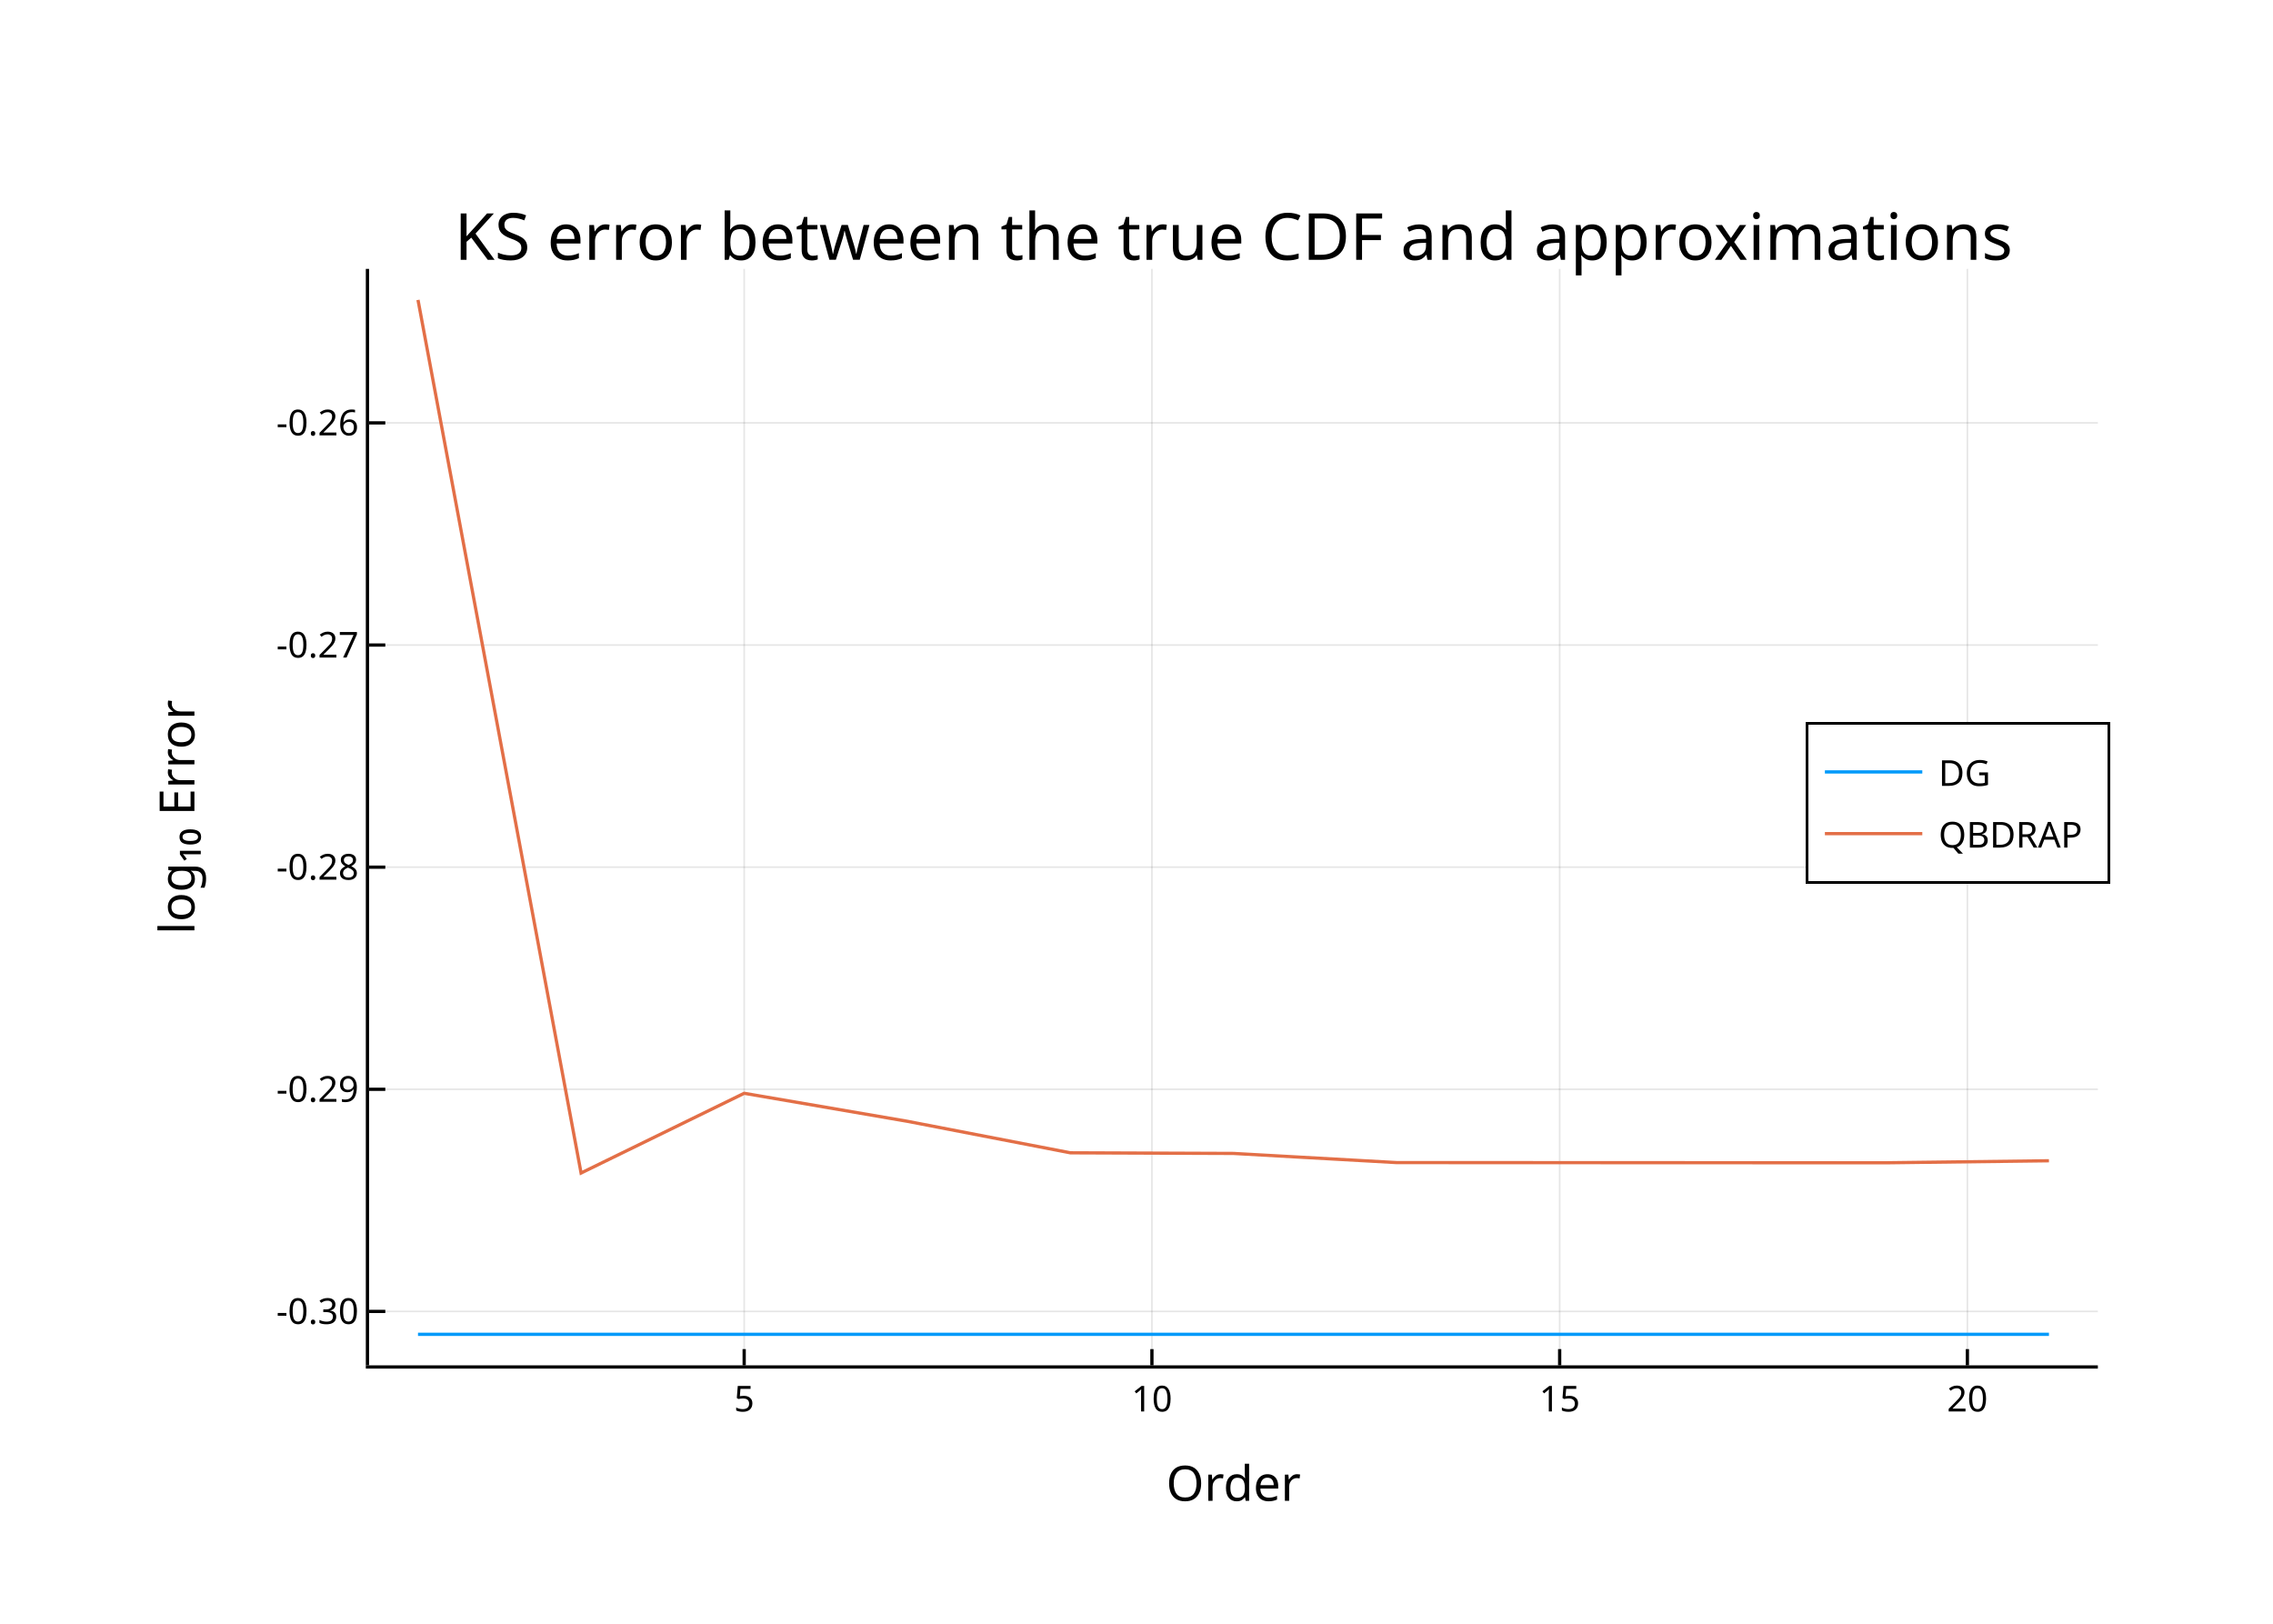
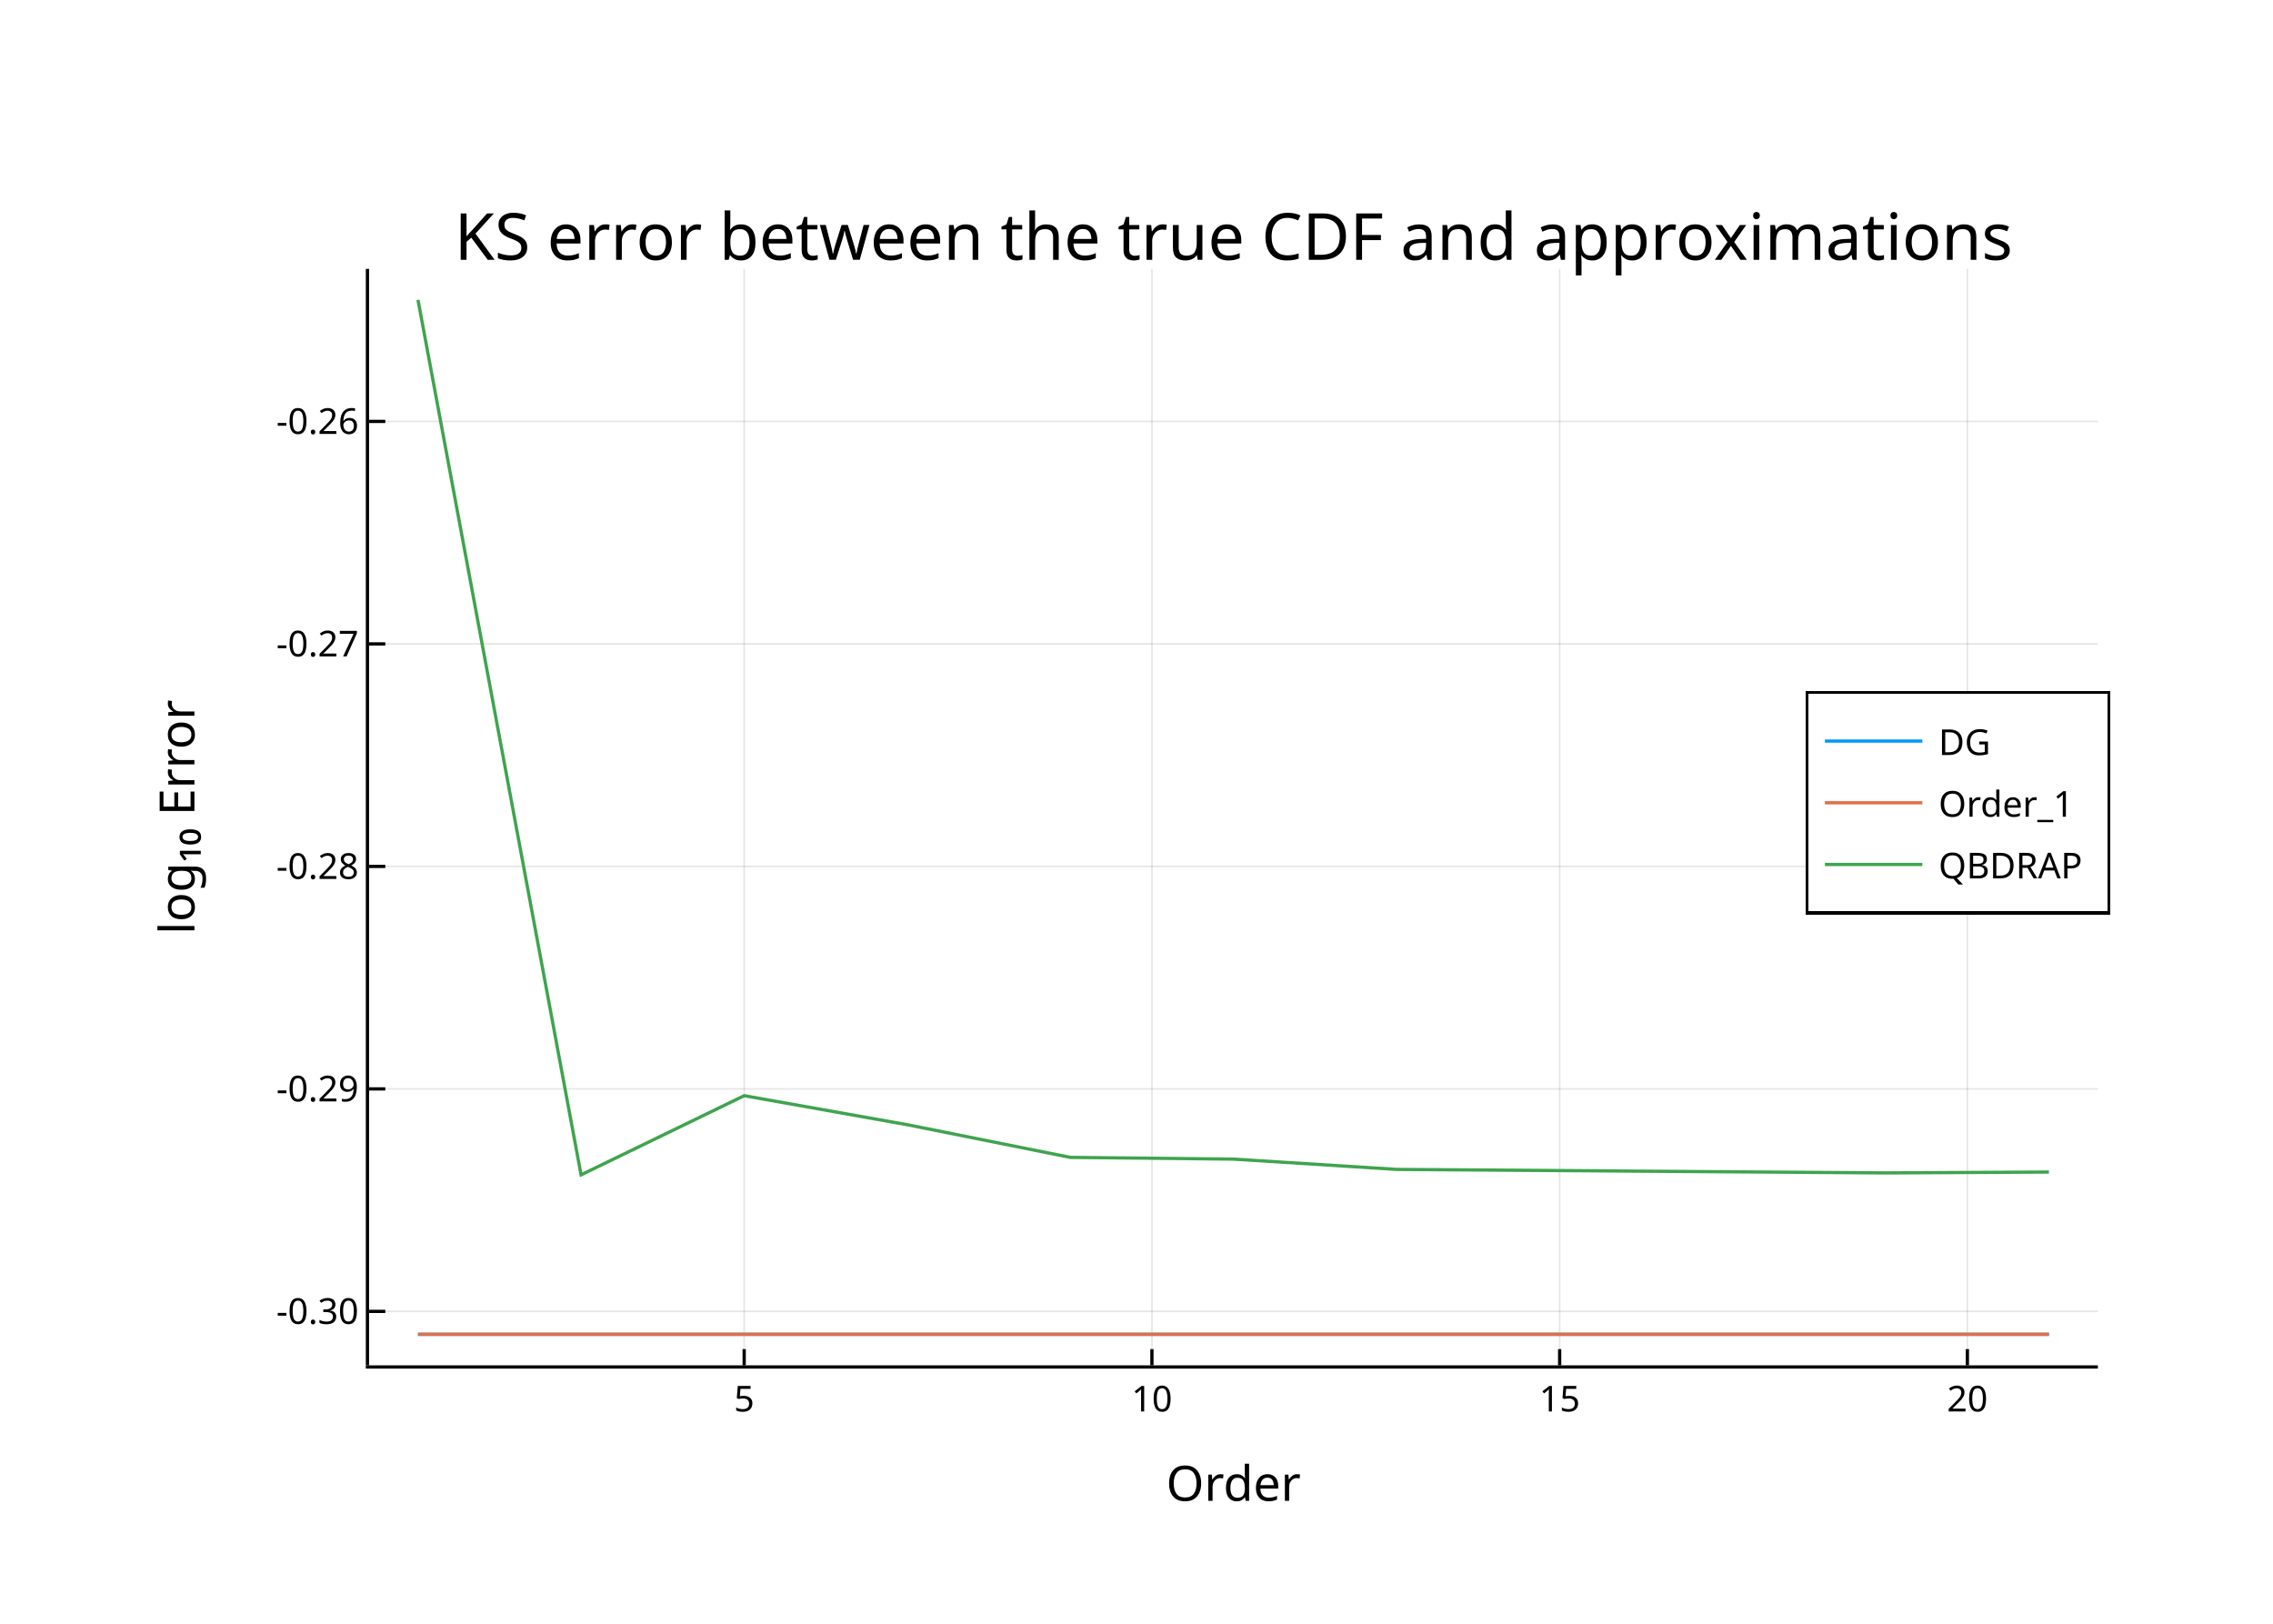
<svg xmlns="http://www.w3.org/2000/svg" class="main-svg" width="700" height="500" style="" viewBox="0 0 700 500">
  <rect x="0" y="0" width="700" height="500" style="fill: rgb(255, 255, 255); fill-opacity: 1;" />
-   <defs id="defs-a79e8a">
+   <defs id="defs-a8aeb5">
    <g class="clips">
-       <clipPath id="clipa79e8axyplot" class="plotclip">
+       <clipPath id="clipa8aeb5xyplot" class="plotclip">
        <rect width="532.404" height="337.635" />
      </clipPath>
-       <clipPath class="axesclip" id="clipa79e8ax">
+       <clipPath class="axesclip" id="clipa8aeb5x">
        <rect x="113.659" y="0" width="532.404" height="500" />
      </clipPath>
-       <clipPath class="axesclip" id="clipa79e8ay">
+       <clipPath class="axesclip" id="clipa8aeb5y">
        <rect x="0" y="82.797" width="700" height="337.635" />
      </clipPath>
-       <clipPath class="axesclip" id="clipa79e8axy">
+       <clipPath class="axesclip" id="clipa8aeb5xy">
        <rect x="113.659" y="82.797" width="532.404" height="337.635" />
      </clipPath>
    </g>
    <g class="gradients" />
  </defs>
  <g class="bglayer" />
  <g class="layer-below">
    <g class="imagelayer" />
    <g class="shapelayer" />
  </g>
  <g class="cartesianlayer">
    <g class="subplot xy">
      <g class="layer-subplot">
        <g class="shapelayer" />
        <g class="imagelayer" />
      </g>
      <g class="gridlayer">
        <g class="x">
          <path class="xgrid crisp" transform="translate(229.1792,0)" d="M0,82.797v337.635" style="stroke: rgb(0, 0, 0); stroke-opacity: 0.1; stroke-width: 0.5px;" />
          <path class="xgrid crisp" transform="translate(354.7492,0)" d="M0,82.797v337.635" style="stroke: rgb(0, 0, 0); stroke-opacity: 0.1; stroke-width: 0.5px;" />
          <path class="xgrid crisp" transform="translate(480.3192,0)" d="M0,82.797v337.635" style="stroke: rgb(0, 0, 0); stroke-opacity: 0.1; stroke-width: 0.5px;" />
          <path class="xgrid crisp" transform="translate(605.8792,0)" d="M0,82.797v337.635" style="stroke: rgb(0, 0, 0); stroke-opacity: 0.1; stroke-width: 0.5px;" />
        </g>
        <g class="y">
-           <path class="ygrid crisp" transform="translate(0,403.8269)" d="M113.659,0h532.404" style="stroke: rgb(0, 0, 0); stroke-opacity: 0.1; stroke-width: 0.5px;" />
-           <path class="ygrid crisp" transform="translate(0,335.4269)" d="M113.659,0h532.404" style="stroke: rgb(0, 0, 0); stroke-opacity: 0.1; stroke-width: 0.5px;" />
-           <path class="ygrid crisp" transform="translate(0,267.0269)" d="M113.659,0h532.404" style="stroke: rgb(0, 0, 0); stroke-opacity: 0.1; stroke-width: 0.5px;" />
-           <path class="ygrid crisp" transform="translate(0,198.6269)" d="M113.659,0h532.404" style="stroke: rgb(0, 0, 0); stroke-opacity: 0.1; stroke-width: 0.5px;" />
-           <path class="ygrid crisp" transform="translate(0,130.2169)" d="M113.659,0h532.404" style="stroke: rgb(0, 0, 0); stroke-opacity: 0.1; stroke-width: 0.5px;" />
+           <path class="ygrid crisp" transform="translate(0,403.8169)" d="M113.659,0h532.404" style="stroke: rgb(0, 0, 0); stroke-opacity: 0.1; stroke-width: 0.5px;" />
+           <path class="ygrid crisp" transform="translate(0,335.3069)" d="M113.659,0h532.404" style="stroke: rgb(0, 0, 0); stroke-opacity: 0.1; stroke-width: 0.5px;" />
+           <path class="ygrid crisp" transform="translate(0,266.7969)" d="M113.659,0h532.404" style="stroke: rgb(0, 0, 0); stroke-opacity: 0.1; stroke-width: 0.5px;" />
+           <path class="ygrid crisp" transform="translate(0,198.2769)" d="M113.659,0h532.404" style="stroke: rgb(0, 0, 0); stroke-opacity: 0.1; stroke-width: 0.5px;" />
+           <path class="ygrid crisp" transform="translate(0,129.7669)" d="M113.659,0h532.404" style="stroke: rgb(0, 0, 0); stroke-opacity: 0.1; stroke-width: 0.5px;" />
        </g>
      </g>
      <g class="zerolinelayer" />
      <path class="xlines-below" />
      <path class="ylines-below" />
      <g class="overlines-below" />
      <g class="xaxislayer-below" />
      <g class="yaxislayer-below" />
      <g class="overaxes-below" />
-       <g class="plot" transform="translate(113.6592,82.79692)" clip-path="url('#clipa79e8axyplot')">
+       <g class="plot" transform="translate(113.6592,82.79692)" clip-path="url('#clipa8aeb5xyplot')">
        <g class="scatterlayer mlayer">
-           <g class="trace scatter trace706e76" style="stroke-miterlimit: 2; opacity: 1;">
+           <g class="trace scatter trace6e9b1f" style="stroke-miterlimit: 2; opacity: 1;">
            <g class="fills" />
            <g class="errorbars" />
            <g class="lines">
              <path class="js-line" d="M15.07,328.08L517.34,328.08" style="vector-effect: non-scaling-stroke; fill: none; stroke: rgb(0, 154, 250); stroke-opacity: 1; stroke-width: 1px; opacity: 1;" />
            </g>
            <g class="points" />
            <g class="text" />
          </g>
-           <g class="trace scatter trace963814" style="stroke-miterlimit: 2; opacity: 1;">
+           <g class="trace scatter traceedac71" style="stroke-miterlimit: 2; opacity: 1;">
            <g class="fills" />
            <g class="errorbars" />
            <g class="lines">
-               <path class="js-line" d="M15.07,9.56L65.29,278.41L115.52,253.86L165.75,262.48L215.98,272.19L266.2,272.38L316.43,275.2L467.11,275.26L517.34,274.64" style="vector-effect: non-scaling-stroke; fill: none; stroke: rgb(227, 111, 71); stroke-opacity: 1; stroke-width: 1px; opacity: 1;" />
+               <path class="js-line" d="M15.07,328.08L517.34,328.08" style="vector-effect: non-scaling-stroke; fill: none; stroke: rgb(227, 111, 71); stroke-opacity: 1; stroke-width: 1px; opacity: 1;" />
+             </g>
+             <g class="points" />
+             <g class="text" />
+           </g>
+           <g class="trace scatter tracebf7d3f" style="stroke-miterlimit: 2; opacity: 1;">
+             <g class="fills" />
+             <g class="errorbars" />
+             <g class="lines">
+               <path class="js-line" d="M15.07,9.56L65.29,278.97L115.52,254.6L165.75,263.54L215.98,273.6L266.2,274.13L316.43,277.3L467.11,278.38L517.34,278.11" style="vector-effect: non-scaling-stroke; fill: none; stroke: rgb(62, 164, 78); stroke-opacity: 1; stroke-width: 1px; opacity: 1;" />
            </g>
            <g class="points" />
            <g class="text" />
          </g>
        </g>
      </g>
      <g class="overplot" />
      <path class="xlines-above crisp" d="M112.659,420.932H646.063" style="fill: none; stroke-width: 1px; stroke: rgb(0, 0, 0); stroke-opacity: 1;" />
      <path class="ylines-above crisp" d="M113.159,82.797V420.432" style="fill: none; stroke-width: 1px; stroke: rgb(0, 0, 0); stroke-opacity: 1;" />
      <g class="overlines-above" />
      <g class="xaxislayer-above">
        <path class="xtick ticks crisp" d="M0,420.432v-5" transform="translate(229.1792,0)" style="stroke: rgb(0, 0, 0); stroke-opacity: 1; stroke-width: 1px;" />
        <path class="xtick ticks crisp" d="M0,420.432v-5" transform="translate(354.7492,0)" style="stroke: rgb(0, 0, 0); stroke-opacity: 1; stroke-width: 1px;" />
        <path class="xtick ticks crisp" d="M0,420.432v-5" transform="translate(480.3192,0)" style="stroke: rgb(0, 0, 0); stroke-opacity: 1; stroke-width: 1px;" />
        <path class="xtick ticks crisp" d="M0,420.432v-5" transform="translate(605.8792,0)" style="stroke: rgb(0, 0, 0); stroke-opacity: 1; stroke-width: 1px;" />
        <g class="xtick">
          <text text-anchor="middle" x="0" y="434.632" transform="translate(229.1792,0)" style="font-family: sans-serif; font-size: 11px; fill: rgb(0, 0, 0); fill-opacity: 1; white-space: pre;">5</text>
        </g>
        <g class="xtick">
          <text text-anchor="middle" x="0" y="434.632" transform="translate(354.7492,0)" style="font-family: sans-serif; font-size: 11px; fill: rgb(0, 0, 0); fill-opacity: 1; white-space: pre;">10</text>
        </g>
        <g class="xtick">
          <text text-anchor="middle" x="0" y="434.632" transform="translate(480.3192,0)" style="font-family: sans-serif; font-size: 11px; fill: rgb(0, 0, 0); fill-opacity: 1; white-space: pre;">15</text>
        </g>
        <g class="xtick">
          <text text-anchor="middle" x="0" y="434.632" transform="translate(605.8792,0)" style="font-family: sans-serif; font-size: 11px; fill: rgb(0, 0, 0); fill-opacity: 1; white-space: pre;">20</text>
        </g>
      </g>
      <g class="yaxislayer-above">
-         <path class="ytick ticks crisp" d="M113.659,0h5" transform="translate(0,403.8269)" style="stroke: rgb(0, 0, 0); stroke-opacity: 1; stroke-width: 1px;" />
-         <path class="ytick ticks crisp" d="M113.659,0h5" transform="translate(0,335.4269)" style="stroke: rgb(0, 0, 0); stroke-opacity: 1; stroke-width: 1px;" />
-         <path class="ytick ticks crisp" d="M113.659,0h5" transform="translate(0,267.0269)" style="stroke: rgb(0, 0, 0); stroke-opacity: 1; stroke-width: 1px;" />
-         <path class="ytick ticks crisp" d="M113.659,0h5" transform="translate(0,198.6269)" style="stroke: rgb(0, 0, 0); stroke-opacity: 1; stroke-width: 1px;" />
-         <path class="ytick ticks crisp" d="M113.659,0h5" transform="translate(0,130.2169)" style="stroke: rgb(0, 0, 0); stroke-opacity: 1; stroke-width: 1px;" />
-         <g class="ytick">
-           <text text-anchor="end" x="110.459" y="3.85" transform="translate(0,403.8269)" style="font-family: sans-serif; font-size: 11px; fill: rgb(0, 0, 0); fill-opacity: 1; white-space: pre;">-0.30</text>
-         </g>
-         <g class="ytick">
-           <text text-anchor="end" x="110.459" y="3.85" transform="translate(0,335.4269)" style="font-family: sans-serif; font-size: 11px; fill: rgb(0, 0, 0); fill-opacity: 1; white-space: pre;">-0.29</text>
-         </g>
-         <g class="ytick">
-           <text text-anchor="end" x="110.459" y="3.85" transform="translate(0,267.0269)" style="font-family: sans-serif; font-size: 11px; fill: rgb(0, 0, 0); fill-opacity: 1; white-space: pre;">-0.28</text>
-         </g>
-         <g class="ytick">
-           <text text-anchor="end" x="110.459" y="3.85" transform="translate(0,198.6269)" style="font-family: sans-serif; font-size: 11px; fill: rgb(0, 0, 0); fill-opacity: 1; white-space: pre;">-0.27</text>
-         </g>
-         <g class="ytick">
-           <text text-anchor="end" x="110.459" y="3.85" transform="translate(0,130.2169)" style="font-family: sans-serif; font-size: 11px; fill: rgb(0, 0, 0); fill-opacity: 1; white-space: pre;">-0.26</text>
+         <path class="ytick ticks crisp" d="M113.659,0h5" transform="translate(0,403.8169)" style="stroke: rgb(0, 0, 0); stroke-opacity: 1; stroke-width: 1px;" />
+         <path class="ytick ticks crisp" d="M113.659,0h5" transform="translate(0,335.3069)" style="stroke: rgb(0, 0, 0); stroke-opacity: 1; stroke-width: 1px;" />
+         <path class="ytick ticks crisp" d="M113.659,0h5" transform="translate(0,266.7969)" style="stroke: rgb(0, 0, 0); stroke-opacity: 1; stroke-width: 1px;" />
+         <path class="ytick ticks crisp" d="M113.659,0h5" transform="translate(0,198.2769)" style="stroke: rgb(0, 0, 0); stroke-opacity: 1; stroke-width: 1px;" />
+         <path class="ytick ticks crisp" d="M113.659,0h5" transform="translate(0,129.7669)" style="stroke: rgb(0, 0, 0); stroke-opacity: 1; stroke-width: 1px;" />
+         <g class="ytick">
+           <text text-anchor="end" x="110.459" y="3.85" transform="translate(0,403.8169)" style="font-family: sans-serif; font-size: 11px; fill: rgb(0, 0, 0); fill-opacity: 1; white-space: pre;">-0.30</text>
+         </g>
+         <g class="ytick">
+           <text text-anchor="end" x="110.459" y="3.85" transform="translate(0,335.3069)" style="font-family: sans-serif; font-size: 11px; fill: rgb(0, 0, 0); fill-opacity: 1; white-space: pre;">-0.29</text>
+         </g>
+         <g class="ytick">
+           <text text-anchor="end" x="110.459" y="3.85" transform="translate(0,266.7969)" style="font-family: sans-serif; font-size: 11px; fill: rgb(0, 0, 0); fill-opacity: 1; white-space: pre;">-0.28</text>
+         </g>
+         <g class="ytick">
+           <text text-anchor="end" x="110.459" y="3.85" transform="translate(0,198.2769)" style="font-family: sans-serif; font-size: 11px; fill: rgb(0, 0, 0); fill-opacity: 1; white-space: pre;">-0.27</text>
+         </g>
+         <g class="ytick">
+           <text text-anchor="end" x="110.459" y="3.85" transform="translate(0,129.7669)" style="font-family: sans-serif; font-size: 11px; fill: rgb(0, 0, 0); fill-opacity: 1; white-space: pre;">-0.26</text>
        </g>
      </g>
      <g class="overaxes-above" />
    </g>
  </g>
  <g class="polarlayer" />
  <g class="ternarylayer" />
  <g class="geolayer" />
  <g class="funnelarealayer" />
  <g class="pielayer" />
  <g class="treemaplayer" />
  <g class="sunburstlayer" />
  <g class="glimages" />
-   <defs id="topdefs-a79e8a">
+   <defs id="topdefs-a8aeb5">
    <g class="clips" />
-     <clipPath id="legenda79e8a">
-       <rect width="92" height="48" x="1" y="1" />
+     <clipPath id="legenda8aeb5">
+       <rect width="92" height="67" x="1" y="1" />
    </clipPath>
  </defs>
  <g class="layer-above">
    <g class="imagelayer" />
    <g class="shapelayer" />
  </g>
  <g class="infolayer">
-     <g class="legend" pointer-events="all" transform="translate(556,222.2)">
-       <rect class="bg" shape-rendering="crispEdges" width="93" height="49" x="0.5" y="0.5" style="stroke: rgb(0, 0, 0); stroke-opacity: 1; fill: rgb(255, 255, 255); fill-opacity: 1; stroke-width: 1px;" />
-       <g class="scrollbox" transform="" clip-path="url('#legenda79e8a')">
+     <g class="legend" pointer-events="all" transform="translate(556,212.7)">
+       <rect class="bg" shape-rendering="crispEdges" width="93" height="68" x="0.5" y="0.5" style="stroke: rgb(0, 0, 0); stroke-opacity: 1; fill: rgb(255, 255, 255); fill-opacity: 1; stroke-width: 1px;" />
+       <g class="scrollbox" transform="" clip-path="url('#legenda8aeb5')">
        <g class="groups">
          <g class="traces" transform="translate(1,15.5)" style="opacity: 1;">
            <text class="legendtext" text-anchor="start" x="40" y="4.29" style="font-family: sans-serif; font-size: 11px; fill: rgb(0, 0, 0); fill-opacity: 1; white-space: pre;">DG</text>
            <g class="layers" style="opacity: 1;">
              <g class="legendfill" />
              <g class="legendlines">
                <path class="js-line" d="M5,0h30" style="fill: none; stroke: rgb(0, 154, 250); stroke-opacity: 1; stroke-width: 1px;" />
              </g>
              <g class="legendsymbols">
                <g class="legendpoints" />
              </g>
            </g>
            <rect class="legendtoggle" x="0" y="-9.5" width="86.469" height="19" style="fill: rgb(0, 0, 0); fill-opacity: 0;" />
          </g>
          <g class="traces" transform="translate(1,34.5)" style="opacity: 1;">
+             <text class="legendtext" text-anchor="start" x="40" y="4.29" style="font-family: sans-serif; font-size: 11px; fill: rgb(0, 0, 0); fill-opacity: 1; white-space: pre;">Order_1</text>
+             <g class="layers" style="opacity: 1;">
+               <g class="legendfill" />
+               <g class="legendlines">
+                 <path class="js-line" d="M5,0h30" style="fill: none; stroke: rgb(227, 111, 71); stroke-opacity: 1; stroke-width: 1px;" />
+               </g>
+               <g class="legendsymbols">
+                 <g class="legendpoints" />
+               </g>
+             </g>
+             <rect class="legendtoggle" x="0" y="-9.5" width="86.469" height="19" style="fill: rgb(0, 0, 0); fill-opacity: 0;" />
+           </g>
+           <g class="traces" transform="translate(1,53.5)" style="opacity: 1;">
            <text class="legendtext" text-anchor="start" x="40" y="4.29" style="font-family: sans-serif; font-size: 11px; fill: rgb(0, 0, 0); fill-opacity: 1; white-space: pre;">QBDRAP</text>
            <g class="layers" style="opacity: 1;">
              <g class="legendfill" />
              <g class="legendlines">
-                 <path class="js-line" d="M5,0h30" style="fill: none; stroke: rgb(227, 111, 71); stroke-opacity: 1; stroke-width: 1px;" />
+                 <path class="js-line" d="M5,0h30" style="fill: none; stroke: rgb(62, 164, 78); stroke-opacity: 1; stroke-width: 1px;" />
              </g>
              <g class="legendsymbols">
                <g class="legendpoints" />
              </g>
            </g>
            <rect class="legendtoggle" x="0" y="-9.5" width="86.469" height="19" style="fill: rgb(0, 0, 0); fill-opacity: 0;" />
          </g>
        </g>
      </g>
      <rect class="scrollbar" rx="20" ry="3" width="0" height="0" x="0" y="0" style="fill: rgb(128, 139, 164); fill-opacity: 1;" />
    </g>
    <g class="g-gtitle" />
    <g class="g-xtitle">
      <text class="xtitle" x="379.861" y="462.141" text-anchor="middle" style="font-family: sans-serif; font-size: 15px; fill: rgb(0, 0, 0); opacity: 1; font-weight: normal; white-space: pre;">Order</text>
    </g>
    <g class="g-ytitle">
      <text class="ytitle" transform="rotate(-90,59.875,251.6146)" x="59.875" y="251.615" text-anchor="middle" style="font-family: sans-serif; font-size: 15px; fill: rgb(0, 0, 0); opacity: 1; font-weight: normal; white-space: pre;">log₁₀ Error</text>
    </g>
    <g class="annotation" data-index="0" style="opacity: 1;">
      <g class="annotation-text-g" transform="rotate(0,379.8611,73)">
        <g class="cursor-pointer" transform="translate(150,60)">
          <rect class="bg" x="0.5" y="0.5" width="459" height="25" style="stroke-width: 1px; stroke: rgb(0, 0, 0); stroke-opacity: 0; fill: rgb(0, 0, 0); fill-opacity: 0;" />
          <text class="annotation-text" text-anchor="middle" x="229.891" y="20" style="font-family: sans-serif; font-size: 20px; fill: rgb(0, 0, 0); fill-opacity: 1; white-space: pre;">KS error between the true CDF and approximations</text>
        </g>
      </g>
    </g>
  </g>
</svg>
